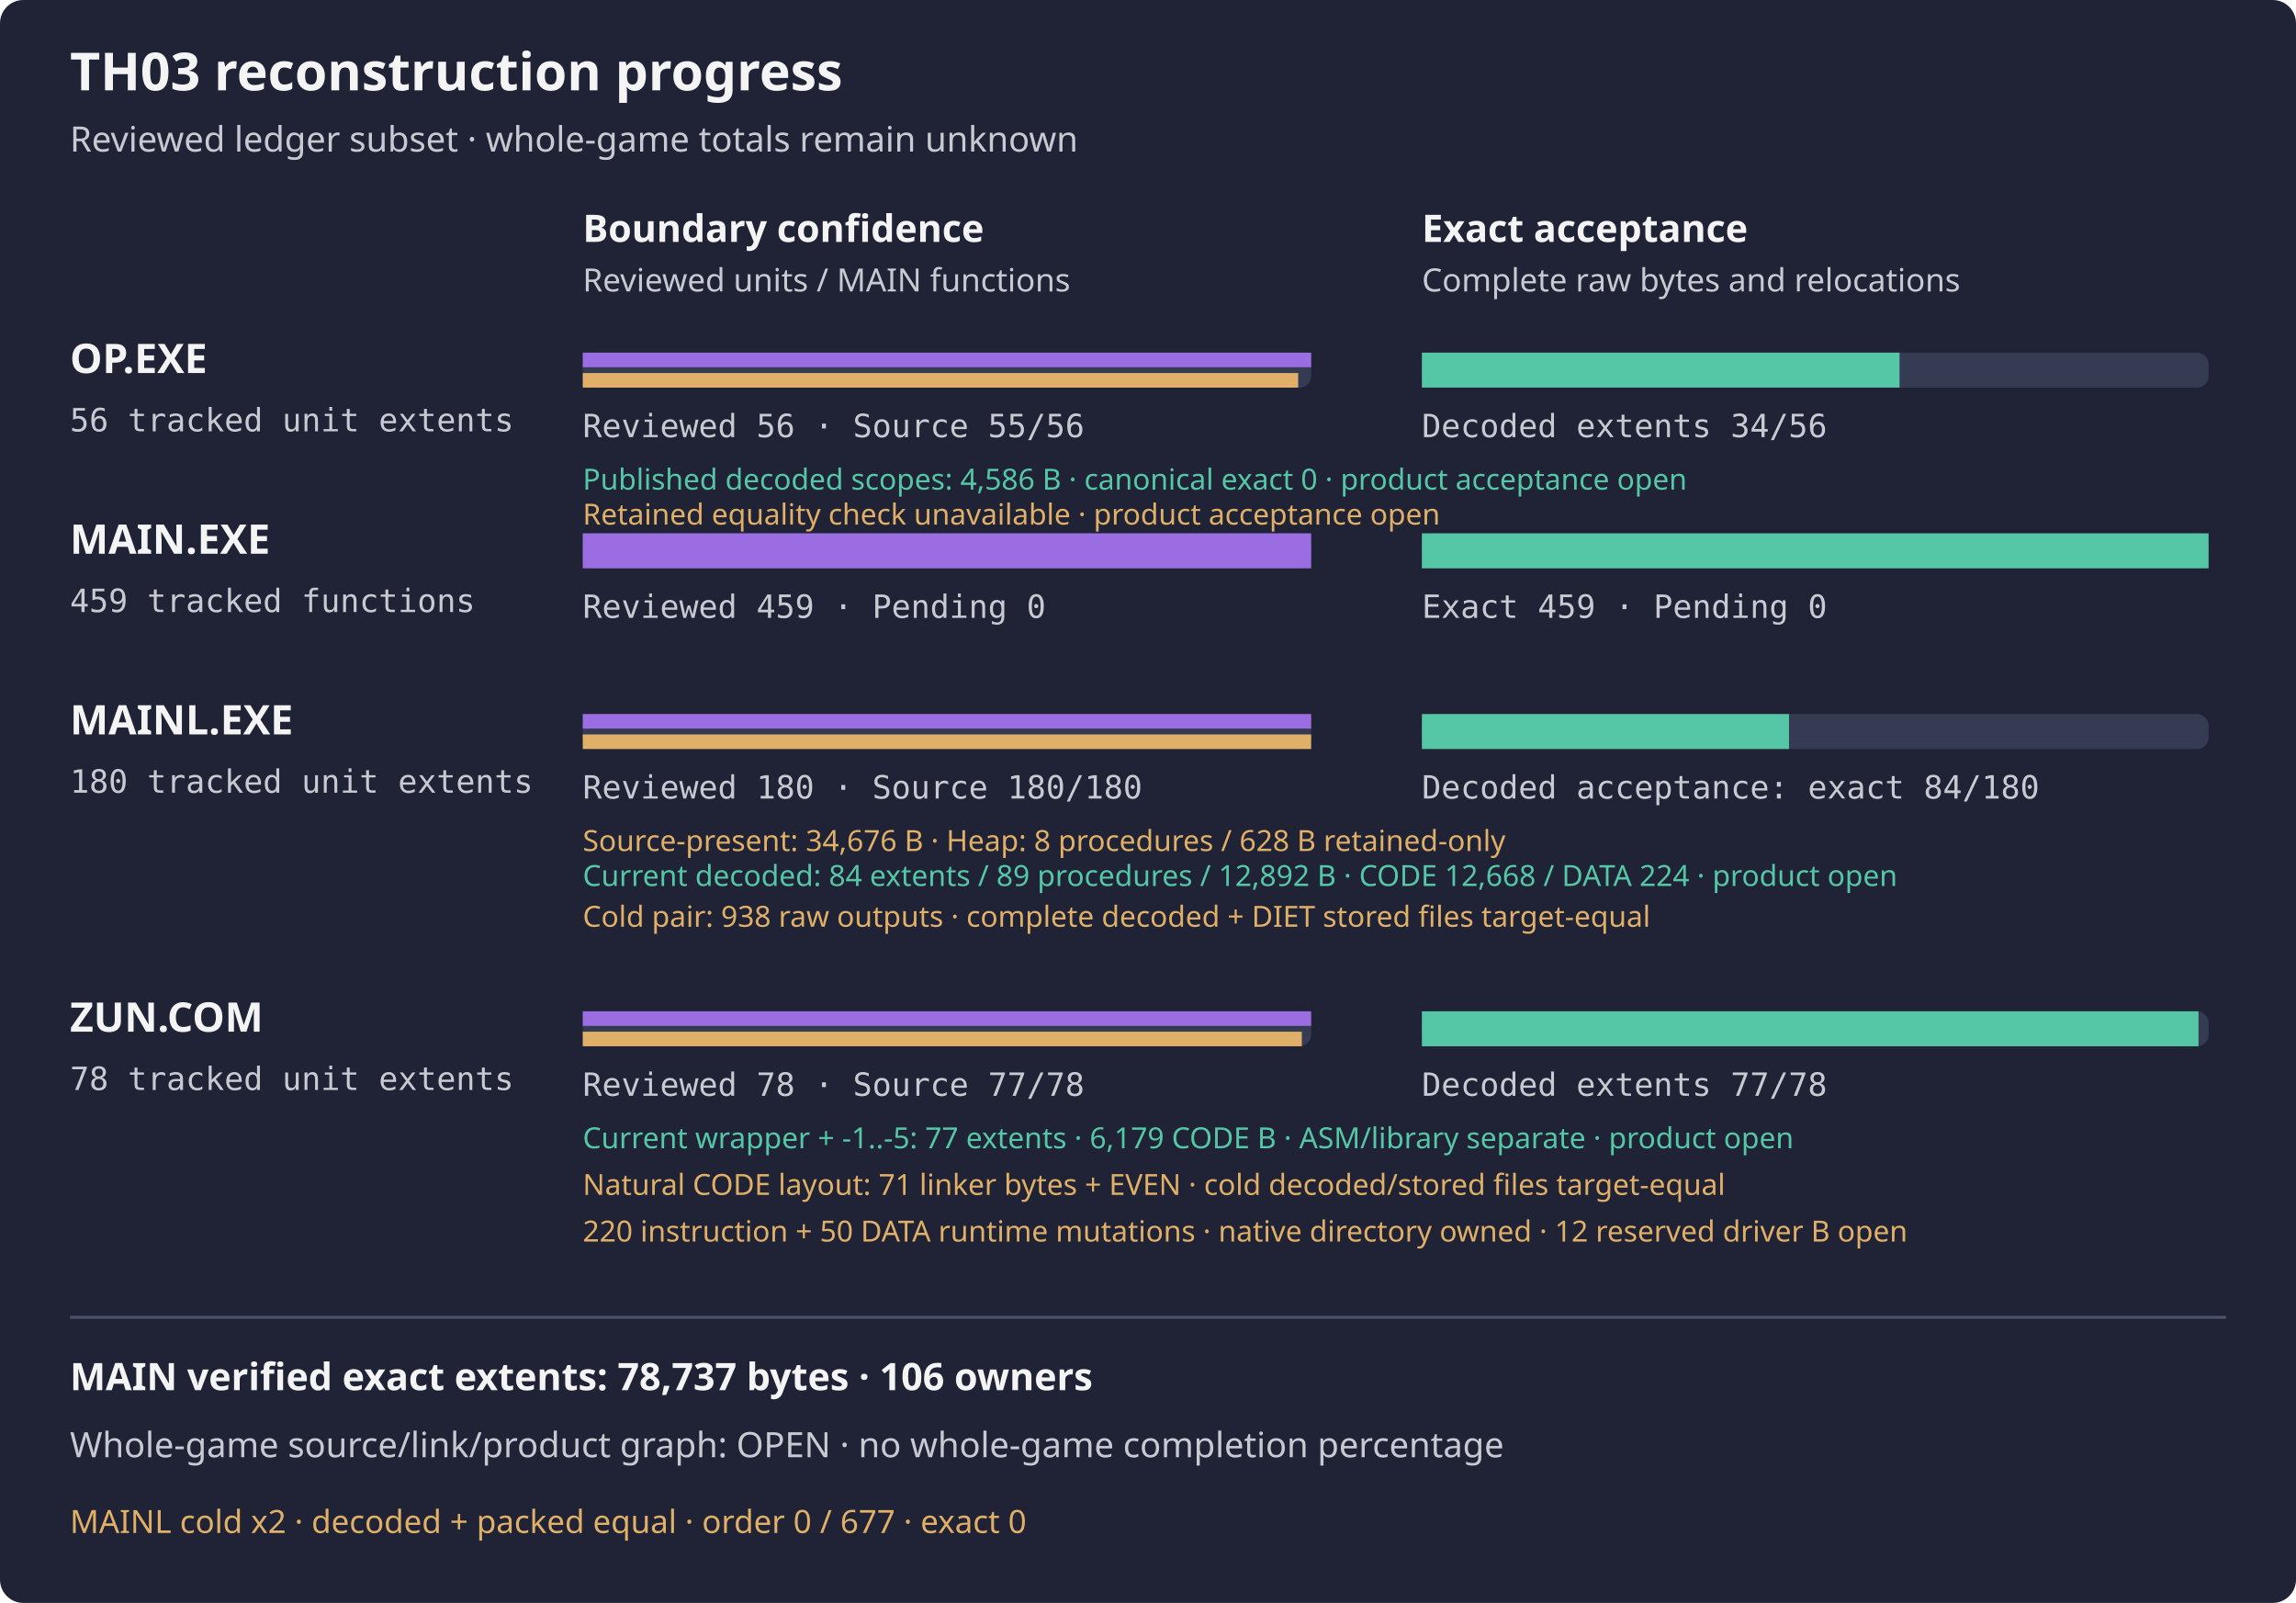
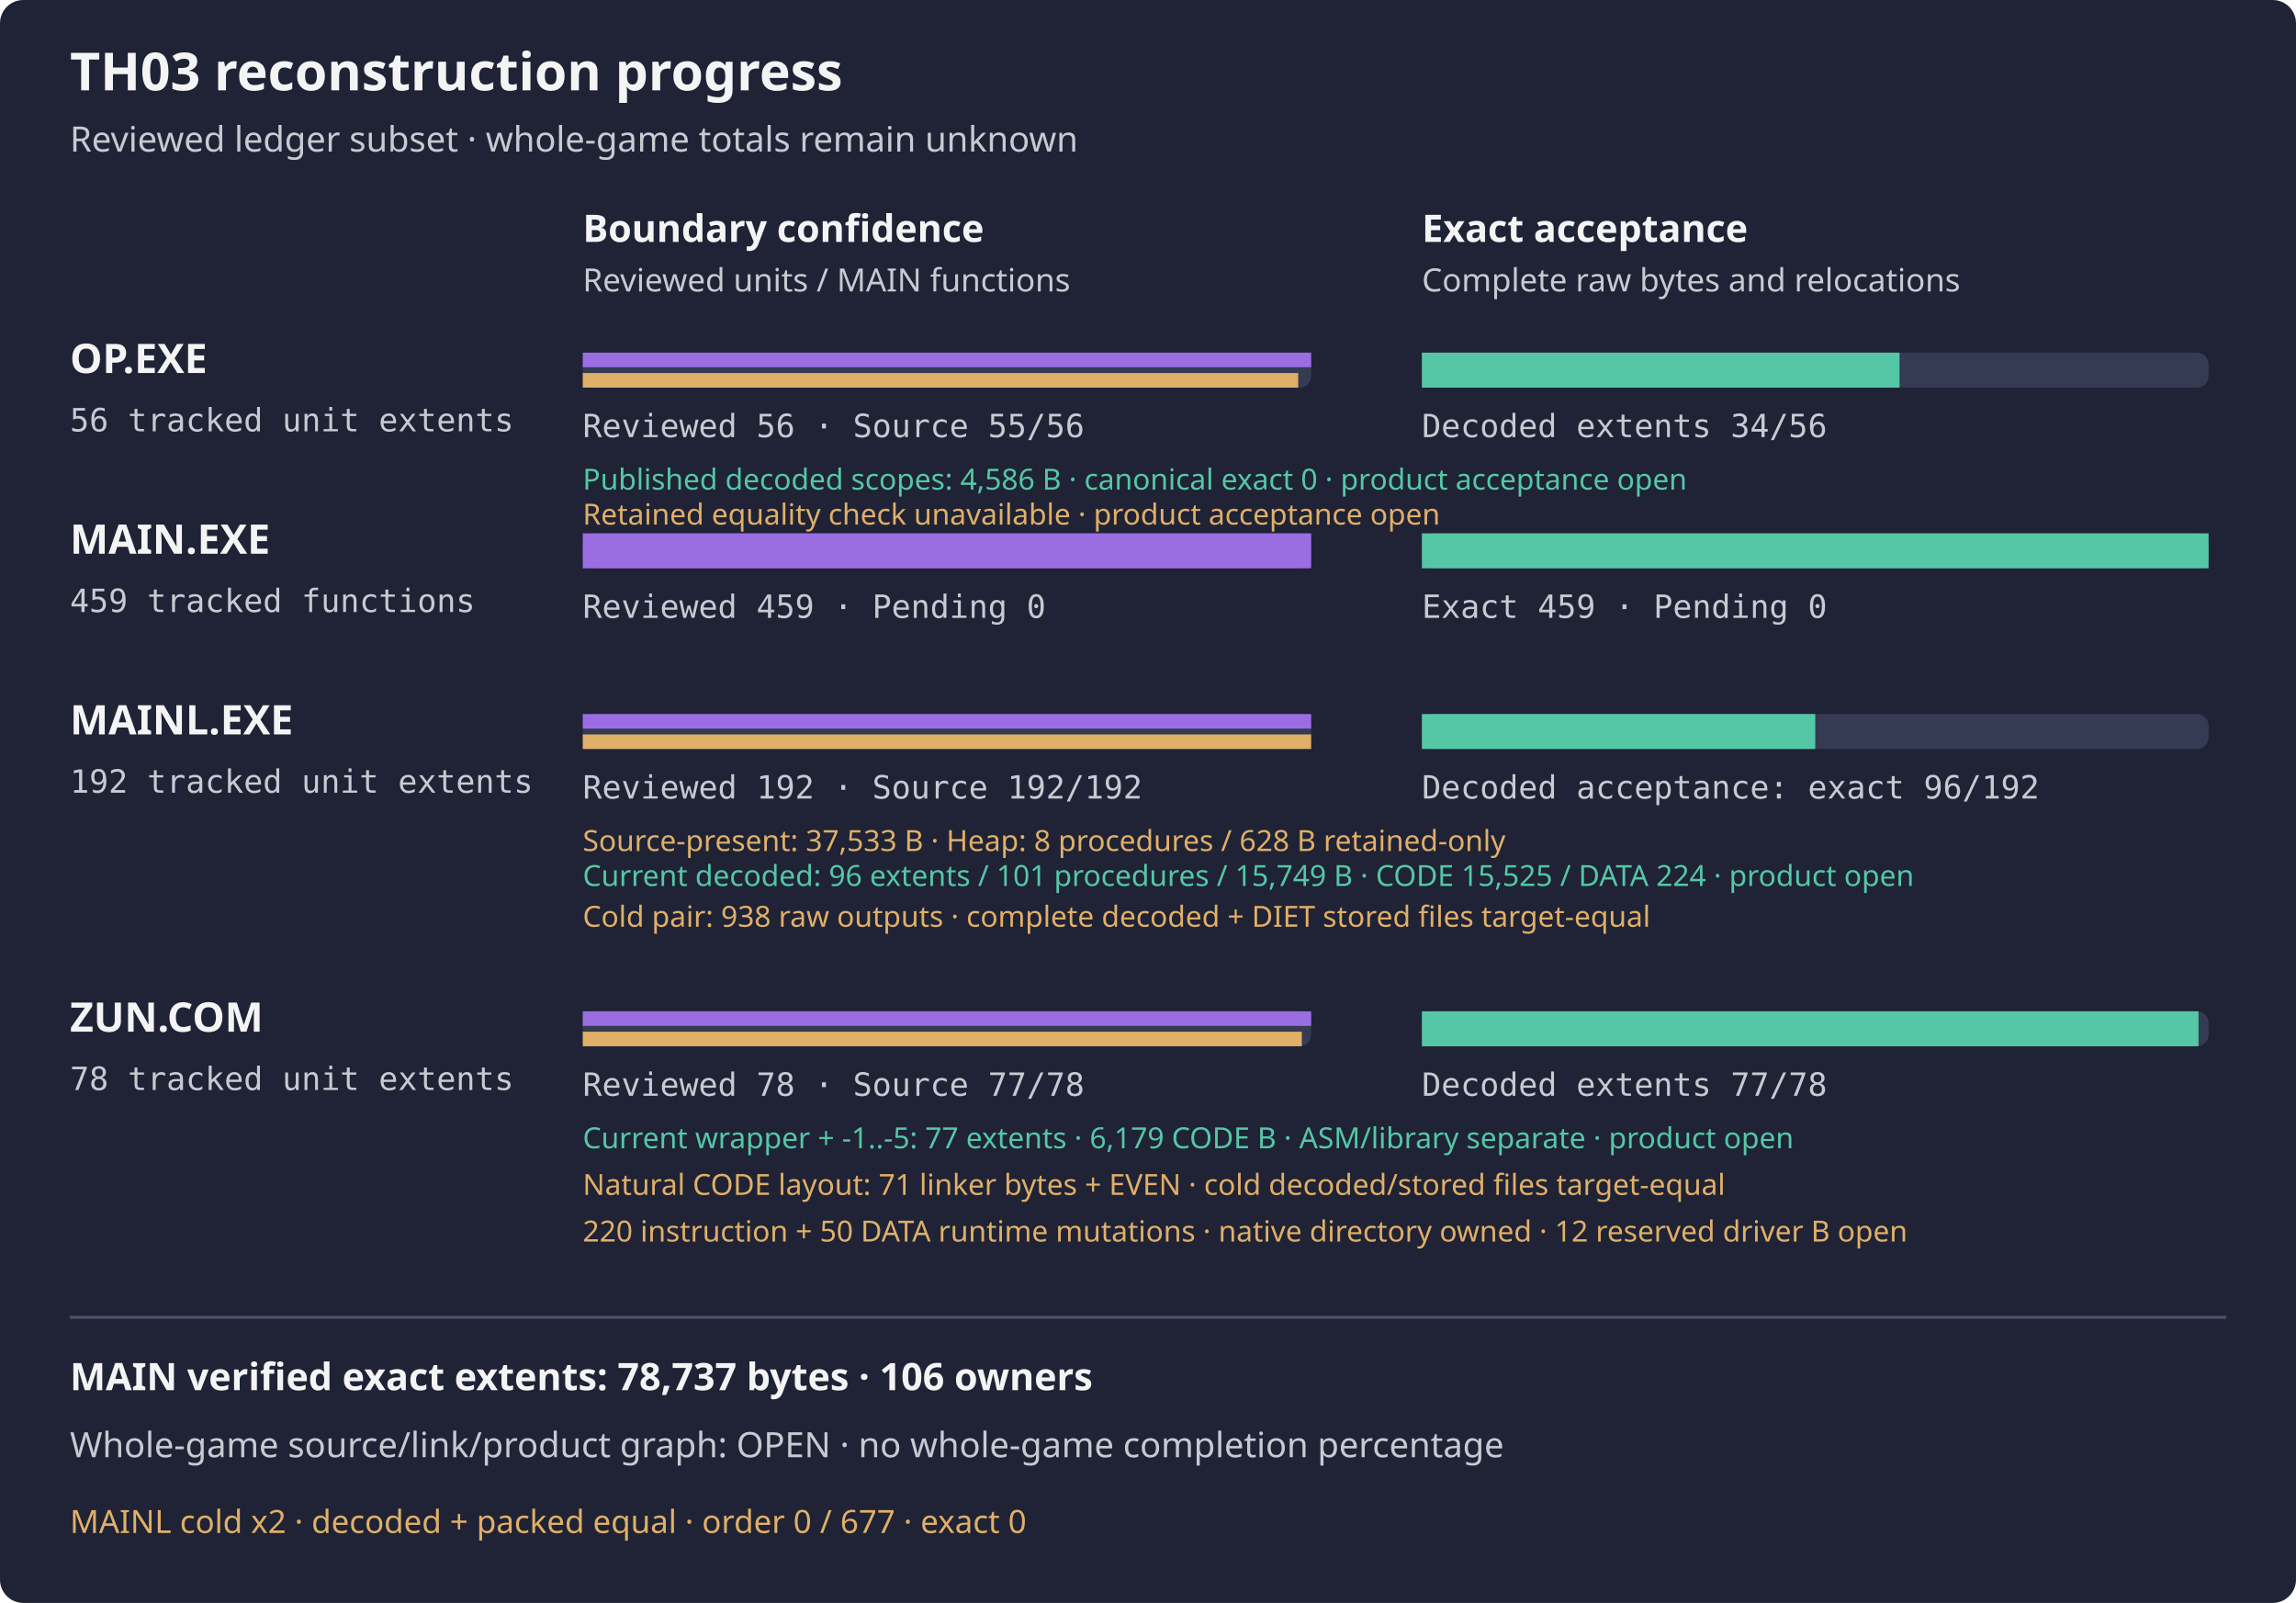
<svg xmlns="http://www.w3.org/2000/svg" width="788" height="550" viewBox="0 0 788 550" role="img" aria-label="TH03 reviewed subset reconstruction progress">
  <rect width="788" height="550" rx="8" fill="#1f2335" />
  <text x="24" y="31" fill="#f4f4f5" font-family="sans-serif" font-size="18" font-weight="600">TH03 reconstruction progress</text>
  <text x="24" y="52" fill="#c8cad2" font-family="sans-serif" font-size="12">Reviewed ledger subset · whole-game totals remain unknown</text>
  <text x="200" y="83" fill="#f4f4f5" font-family="sans-serif" font-size="13" font-weight="600">Boundary confidence</text>
  <text x="488" y="83" fill="#f4f4f5" font-family="sans-serif" font-size="13" font-weight="600">Exact acceptance</text>
  <text x="200" y="100" fill="#c8cad2" font-family="sans-serif" font-size="11">Reviewed units / MAIN functions</text>
  <text x="488" y="100" fill="#c8cad2" font-family="sans-serif" font-size="11">Complete raw bytes and relocations</text>
  <g aria-label="OP.EXE bars count tracked unit extents, not functions; source-present is not exact">
    <text x="24" y="128" fill="#f4f4f5" font-family="sans-serif" font-size="14" font-weight="600">OP.EXE</text>
    <text x="24" y="148" fill="#c8cad2" font-family="monospace" font-size="11">56 tracked unit extents</text>
    <rect x="200" y="121" width="250" height="12" rx="4" fill="#353b52" />
    <rect x="488" y="121" width="270" height="12" rx="4" fill="#353b52" />
    <rect x="200" y="121" width="250.00" height="5" fill="#9b6de3" />
    <rect x="200" y="128" width="245.54" height="5" fill="#e0af68" />
    <rect x="488" y="121" width="163.93" height="12" fill="#55c7a6" />
    <text x="200" y="150" fill="#c8cad2" font-family="monospace" font-size="11">Reviewed 56 · Source 55/56</text>
    <text x="488" y="150" fill="#c8cad2" font-family="monospace" font-size="11">Decoded extents 34/56</text>
  </g>
  <text x="200" y="168" fill="#55c7a6" font-family="sans-serif" font-size="10">Published decoded scopes: 4,586 B · canonical exact 0 · product acceptance open</text>
  <text x="200" y="180" fill="#e0af68" font-family="sans-serif" font-size="10">Retained equality check unavailable · product acceptance open</text>
  <text x="24" y="190" fill="#f4f4f5" font-family="sans-serif" font-size="14" font-weight="600">MAIN.EXE</text>
  <text x="24" y="210" fill="#c8cad2" font-family="monospace" font-size="11">459 tracked functions</text>
  <rect x="200" y="183" width="250" height="12" rx="4" fill="#353b52" />
  <rect x="488" y="183" width="270" height="12" rx="4" fill="#353b52" />
  <rect x="200" y="183" width="250.00" height="12" fill="#9b6de3" />
  <rect x="488" y="183" width="270.00" height="12" fill="#55c7a6" />
  <text x="200" y="212" fill="#c8cad2" font-family="monospace" font-size="11">Reviewed 459 · Pending 0</text>
  <text x="488" y="212" fill="#c8cad2" font-family="monospace" font-size="11">Exact 459 · Pending 0</text>
  <g aria-label="MAINL bars count tracked unit extents, not functions; source-present is not exact">
    <text x="24" y="252" fill="#f4f4f5" font-family="sans-serif" font-size="14" font-weight="600">MAINL.EXE</text>
-     <text x="24" y="272" fill="#c8cad2" font-family="monospace" font-size="11">180 tracked unit extents</text>
+     <text x="24" y="272" fill="#c8cad2" font-family="monospace" font-size="11">192 tracked unit extents</text>
    <rect x="200" y="245" width="250" height="12" rx="4" fill="#353b52" />
    <rect x="488" y="245" width="270" height="12" rx="4" fill="#353b52" />
    <rect x="200" y="245" width="250.00" height="5" fill="#9b6de3" />
    <rect x="200" y="252" width="250.00" height="5" fill="#e0af68" />
-     <rect x="488" y="245" width="126.00" height="12" fill="#55c7a6" />
-     <text x="200" y="274" fill="#c8cad2" font-family="monospace" font-size="11">Reviewed 180 · Source 180/180</text>
-     <text x="488" y="274" fill="#c8cad2" font-family="monospace" font-size="11">Decoded acceptance: exact 84/180</text>
-     <text x="200" y="292" fill="#e0af68" font-family="sans-serif" font-size="10">Source-present: 34,676 B · Heap: 8 procedures / 628 B retained-only</text>
+     <rect x="488" y="245" width="135.00" height="12" fill="#55c7a6" />
+     <text x="200" y="274" fill="#c8cad2" font-family="monospace" font-size="11">Reviewed 192 · Source 192/192</text>
+     <text x="488" y="274" fill="#c8cad2" font-family="monospace" font-size="11">Decoded acceptance: exact 96/192</text>
+     <text x="200" y="292" fill="#e0af68" font-family="sans-serif" font-size="10">Source-present: 37,533 B · Heap: 8 procedures / 628 B retained-only</text>
  </g>
-   <text x="200" y="304" fill="#55c7a6" font-family="sans-serif" font-size="10">Current decoded: 84 extents / 89 procedures / 12,892 B · CODE 12,668 / DATA 224 · product open</text>
+   <text x="200" y="304" fill="#55c7a6" font-family="sans-serif" font-size="10">Current decoded: 96 extents / 101 procedures / 15,749 B · CODE 15,525 / DATA 224 · product open</text>
  <text x="200" y="318" fill="#e0af68" font-family="sans-serif" font-size="10">Cold pair: 938 raw outputs · complete decoded + DIET stored files target-equal</text>
  <g aria-label="ZUN.COM bars count tracked unit extents, not functions; source-present is not exact">
    <text x="24" y="354" fill="#f4f4f5" font-family="sans-serif" font-size="14" font-weight="600">ZUN.COM</text>
    <text x="24" y="374" fill="#c8cad2" font-family="monospace" font-size="11">78 tracked unit extents</text>
    <rect x="200" y="347" width="250" height="12" rx="4" fill="#353b52" />
    <rect x="488" y="347" width="270" height="12" rx="4" fill="#353b52" />
    <rect x="200" y="347" width="250.00" height="5" fill="#9b6de3" />
    <rect x="200" y="354" width="246.79" height="5" fill="#e0af68" />
    <rect x="488" y="347" width="266.54" height="12" fill="#55c7a6" />
    <text x="200" y="376" fill="#c8cad2" font-family="monospace" font-size="11">Reviewed 78 · Source 77/78</text>
    <text x="488" y="376" fill="#c8cad2" font-family="monospace" font-size="11">Decoded extents 77/78</text>
  </g>
  <text x="200" y="394" fill="#55c7a6" font-family="sans-serif" font-size="10">Current wrapper + -1..-5: 77 extents · 6,179 CODE B · ASM/library separate · product open</text>
  <text x="200" y="410" fill="#e0af68" font-family="sans-serif" font-size="10">Natural CODE layout: 71 linker bytes + EVEN · cold decoded/stored files target-equal</text>
  <text x="200" y="426" fill="#e0af68" font-family="sans-serif" font-size="10">220 instruction + 50 DATA runtime mutations · native directory owned · 12 reserved driver B open</text>
  <path d="M24 452 H764" stroke="#4b526d" />
  <text x="24" y="477" fill="#f4f4f5" font-family="sans-serif" font-size="13" font-weight="600">MAIN verified exact extents: 78,737 bytes · 106 owners</text>
  <text x="24" y="500" fill="#c8cad2" font-family="sans-serif" font-size="12">Whole-game source/link/product graph: OPEN · no whole-game completion percentage</text>
  <text x="24" y="526" fill="#e0af68" font-family="sans-serif" font-size="11">MAINL cold x2 · decoded + packed equal · order 0 / 677 · exact 0</text>
</svg>
